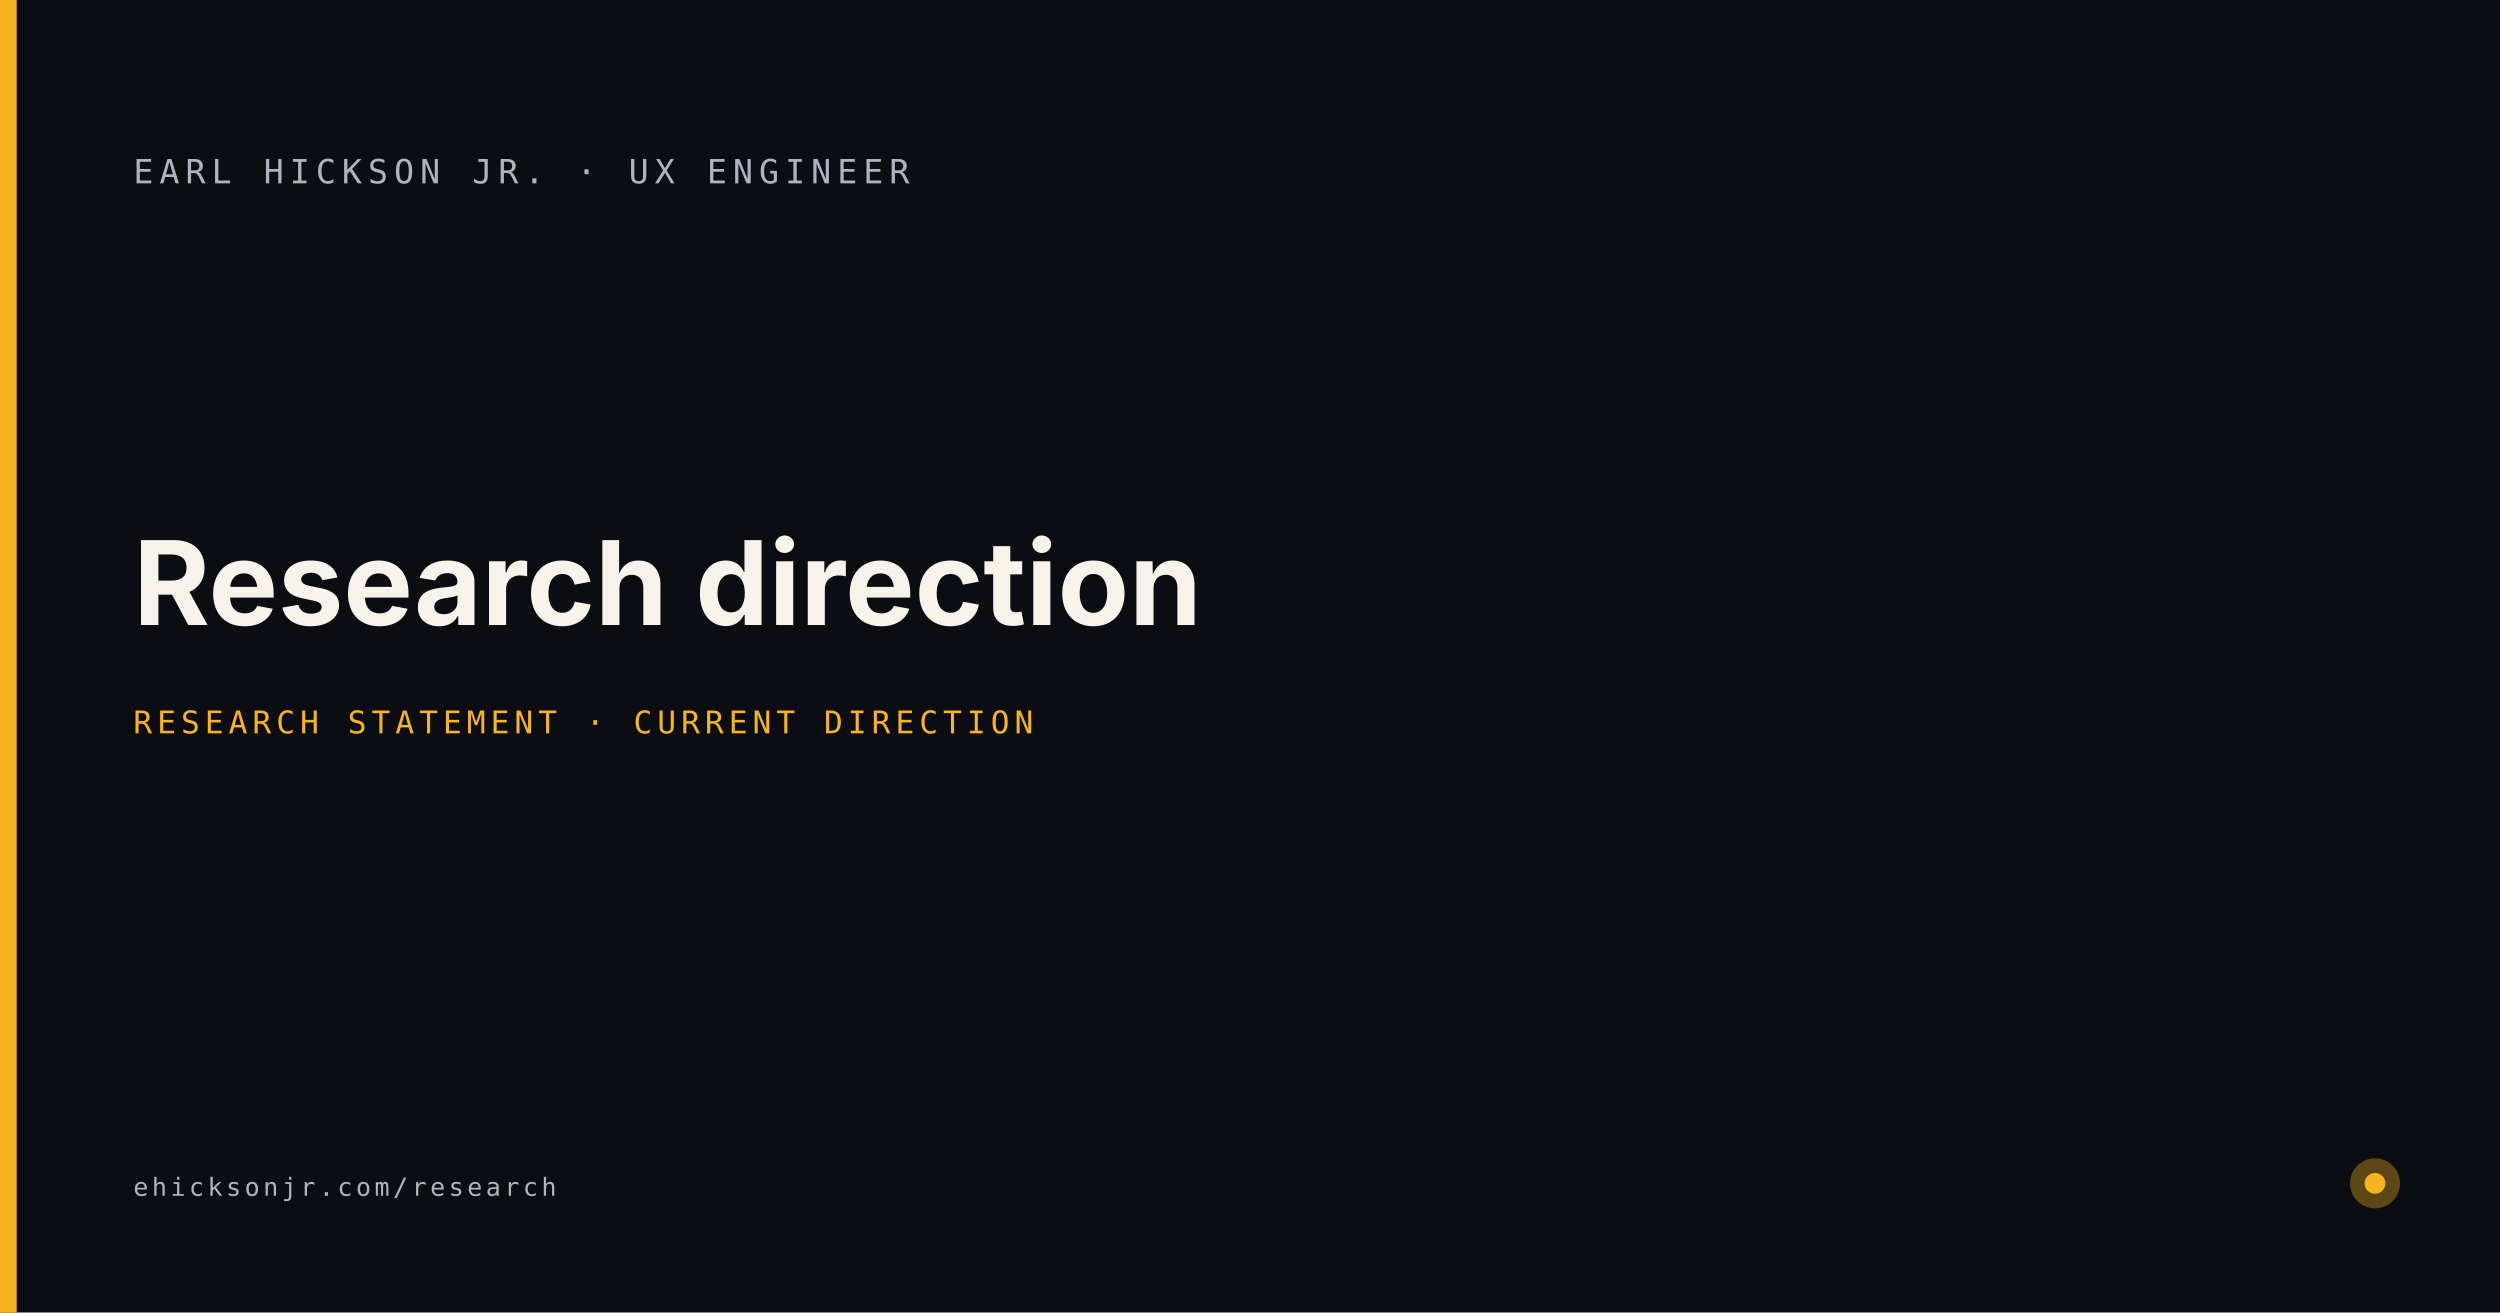
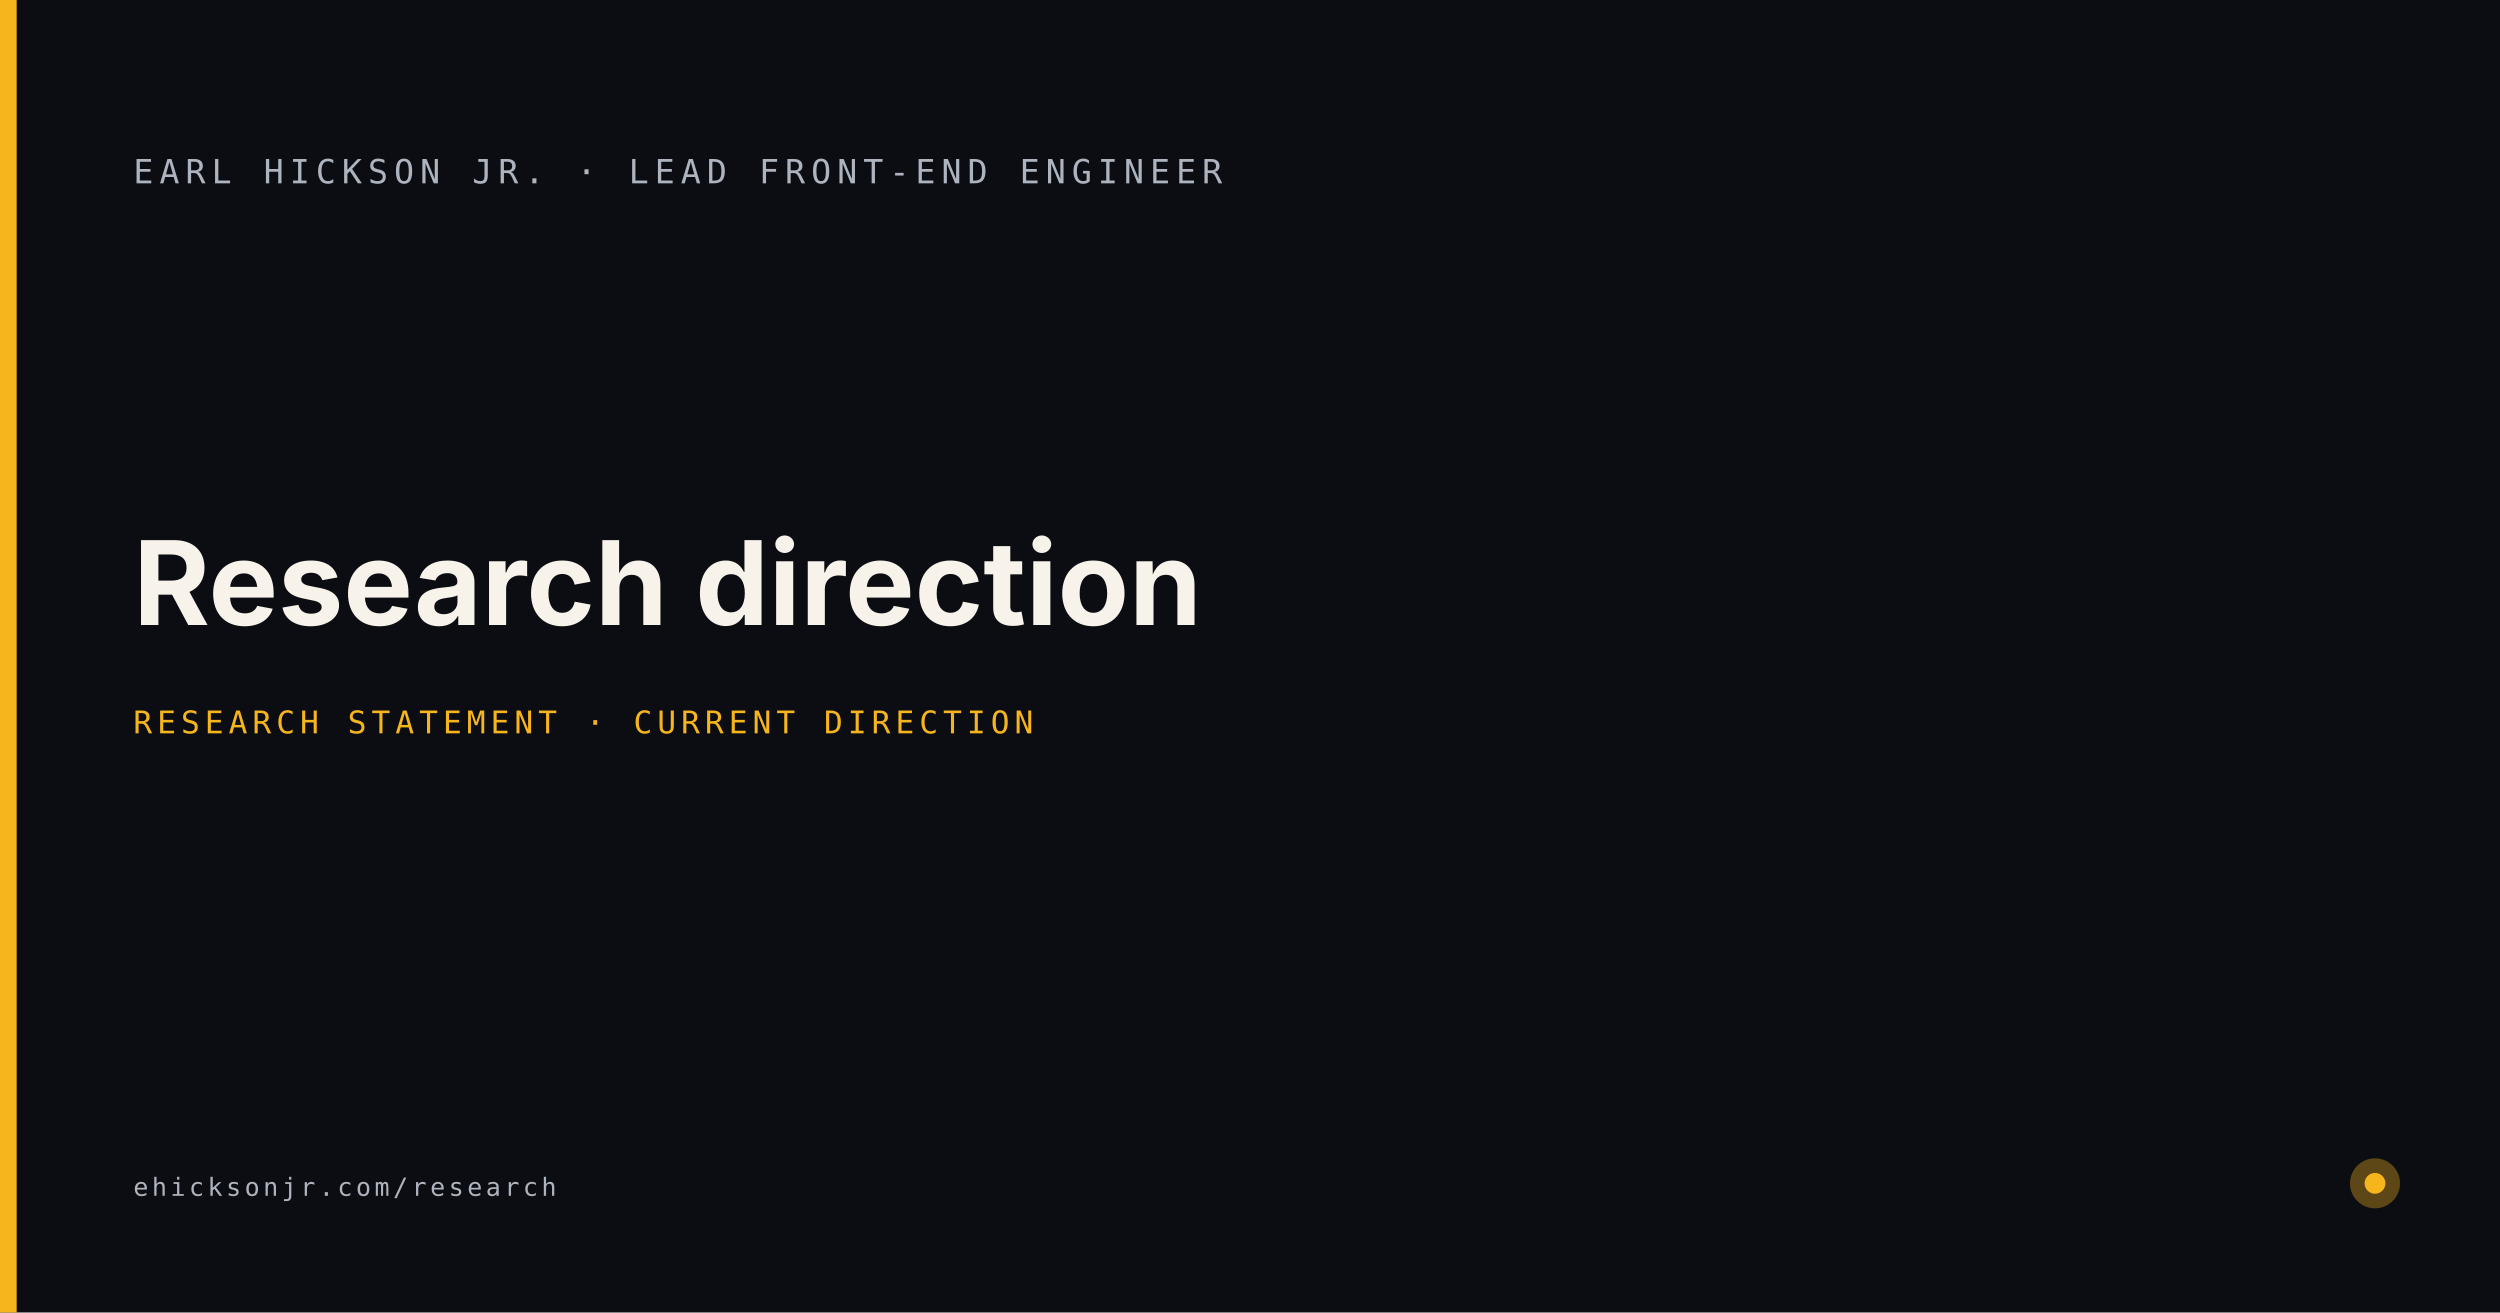
<svg xmlns="http://www.w3.org/2000/svg" width="1200" height="630" viewBox="0 0 1200 630">
  <rect width="1200" height="630" fill="#0B0D12" />
  <rect x="0" y="0" width="8" height="630" fill="#F6B51D" />
-   <text x="64" y="88" font-family="'JetBrains Mono',ui-monospace,'SF Mono',Menlo,Consolas,monospace" font-size="16" letter-spacing="0.18em" fill="#AEB4BF">EARL HICKSON JR. · UX ENGINEER</text>
+   <text x="64" y="88" font-family="'JetBrains Mono',ui-monospace,'SF Mono',Menlo,Consolas,monospace" font-size="16" letter-spacing="0.18em" fill="#AEB4BF">EARL HICKSON JR. · LEAD FRONT-END ENGINEER</text>
  <text x="64" y="300" font-family="Manrope,Inter,Arial,sans-serif" font-size="56" font-weight="700" fill="#F7F3EB">Research direction</text>
  <text x="64" y="352" font-family="'JetBrains Mono',ui-monospace,'SF Mono',Menlo,Consolas,monospace" font-size="15" letter-spacing="0.16em" fill="#F6B51D">RESEARCH STATEMENT · CURRENT DIRECTION</text>
  <text x="64" y="574" font-family="'JetBrains Mono',ui-monospace,'SF Mono',Menlo,Consolas,monospace" font-size="12" letter-spacing="0.14em" fill="#AEB4BF">ehicksonjr.com/research</text>
  <circle cx="1140" cy="568" r="8" fill="none" stroke="#F6B51D" stroke-opacity="0.35" stroke-width="8" />
  <circle cx="1140" cy="568" r="5" fill="#F6B51D" />
</svg>
